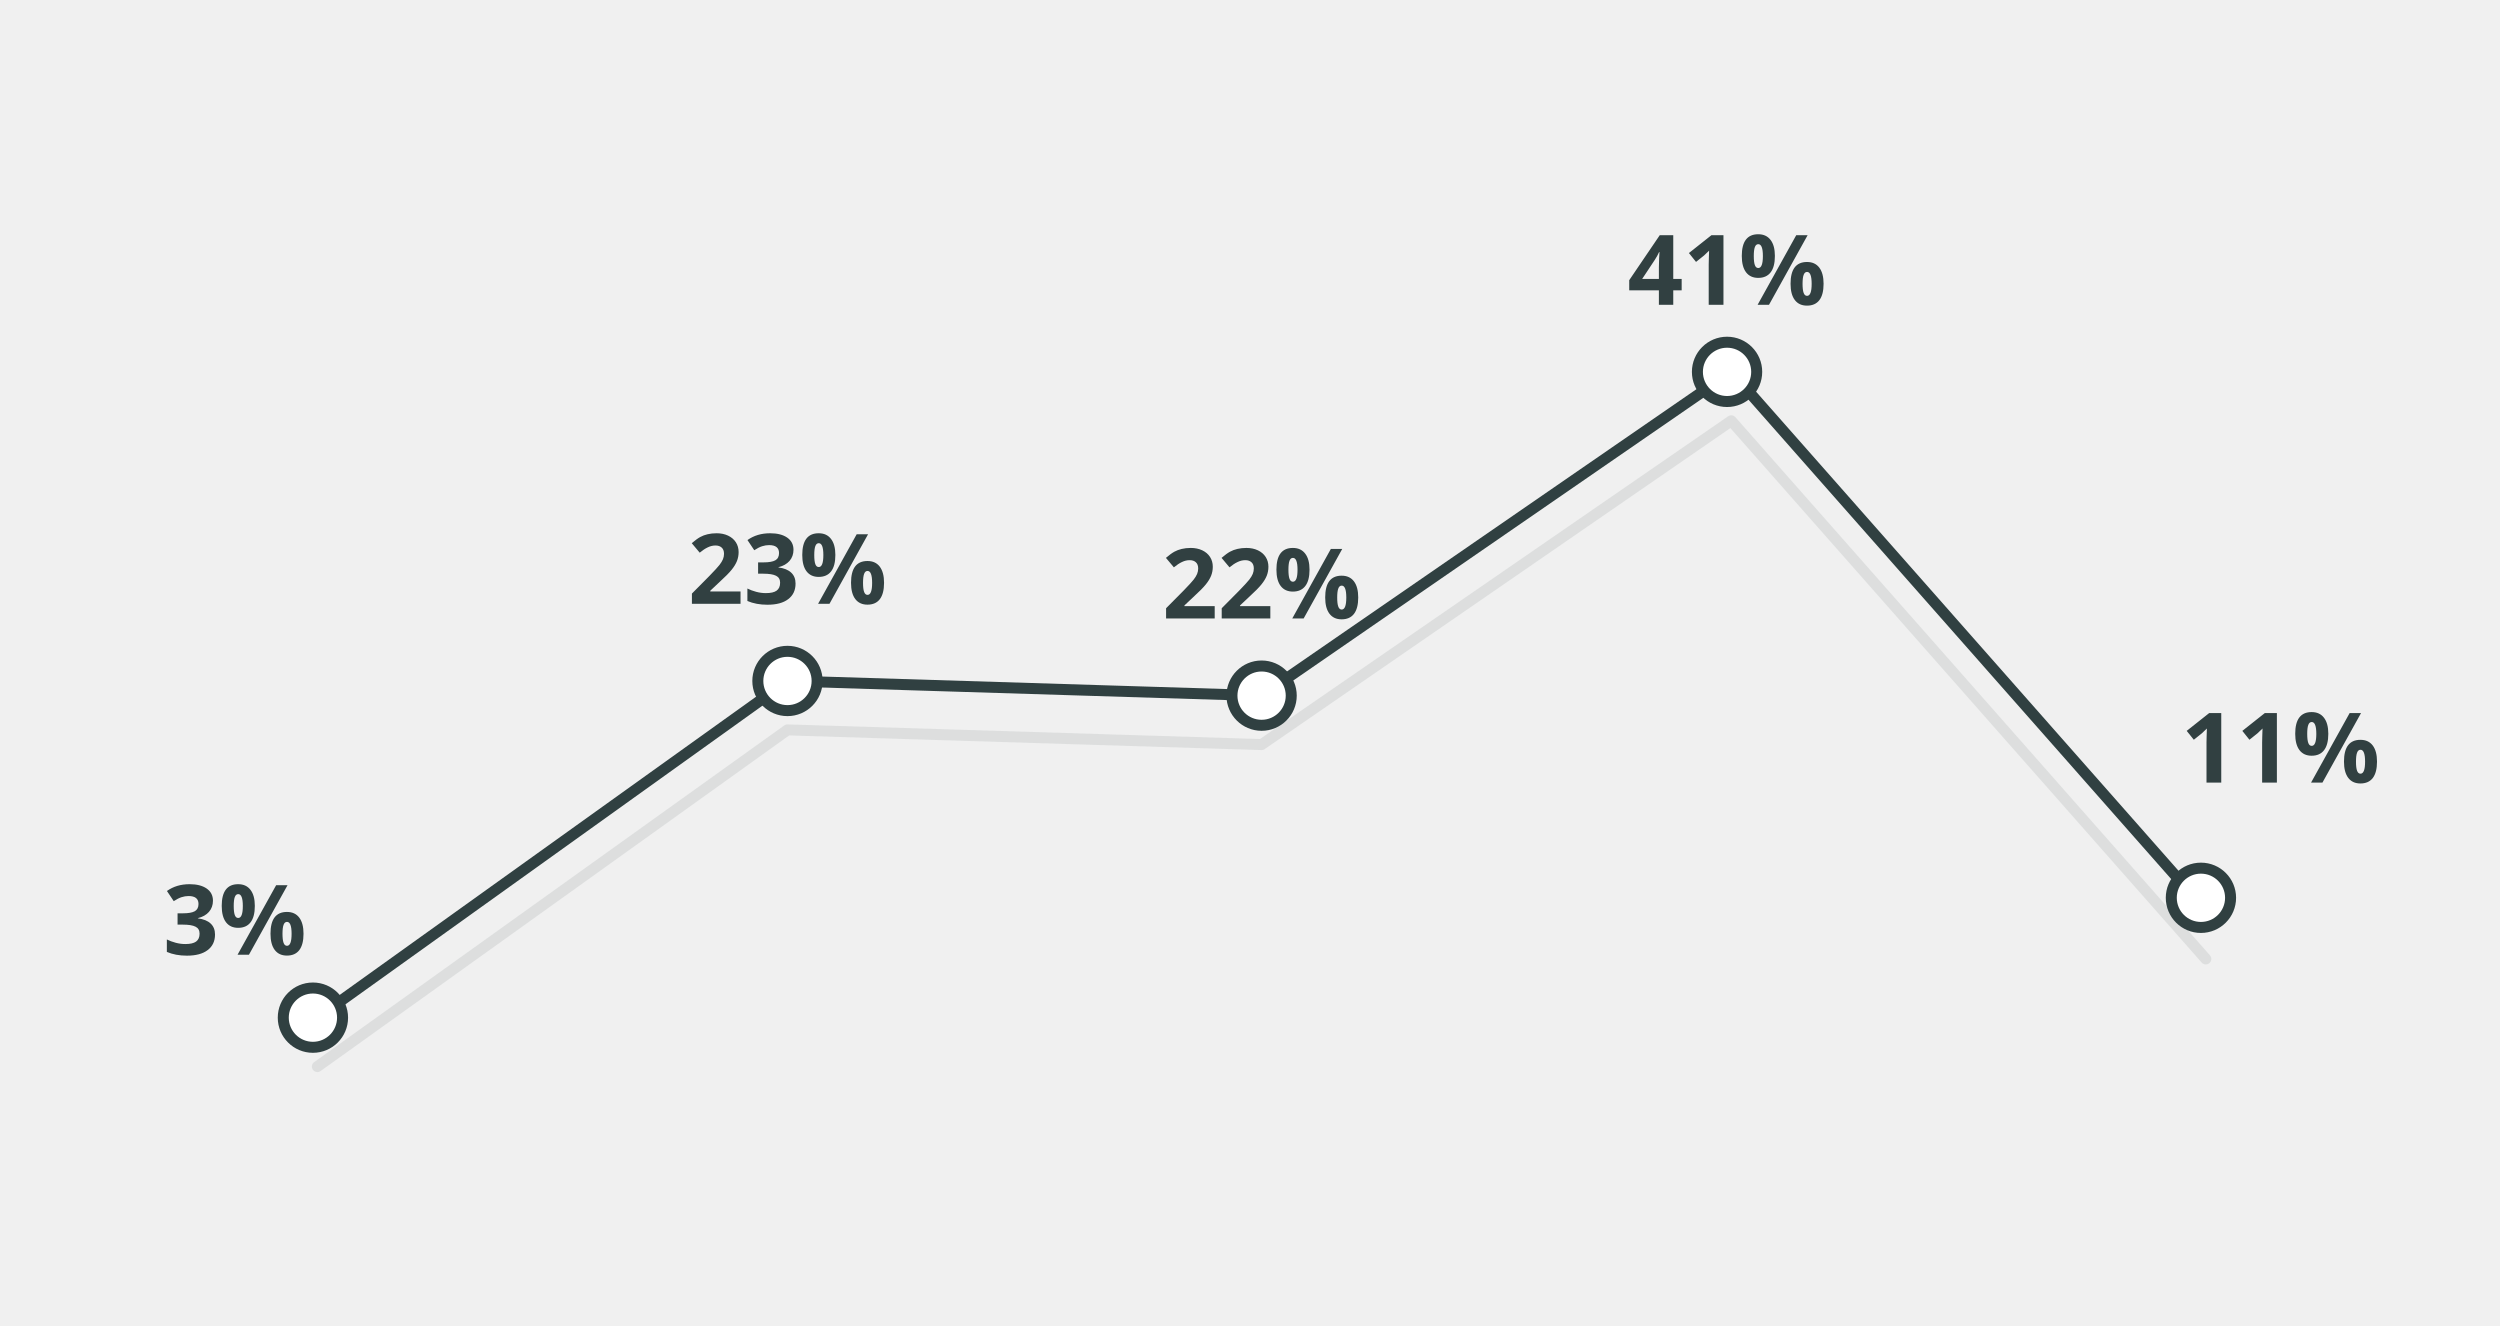
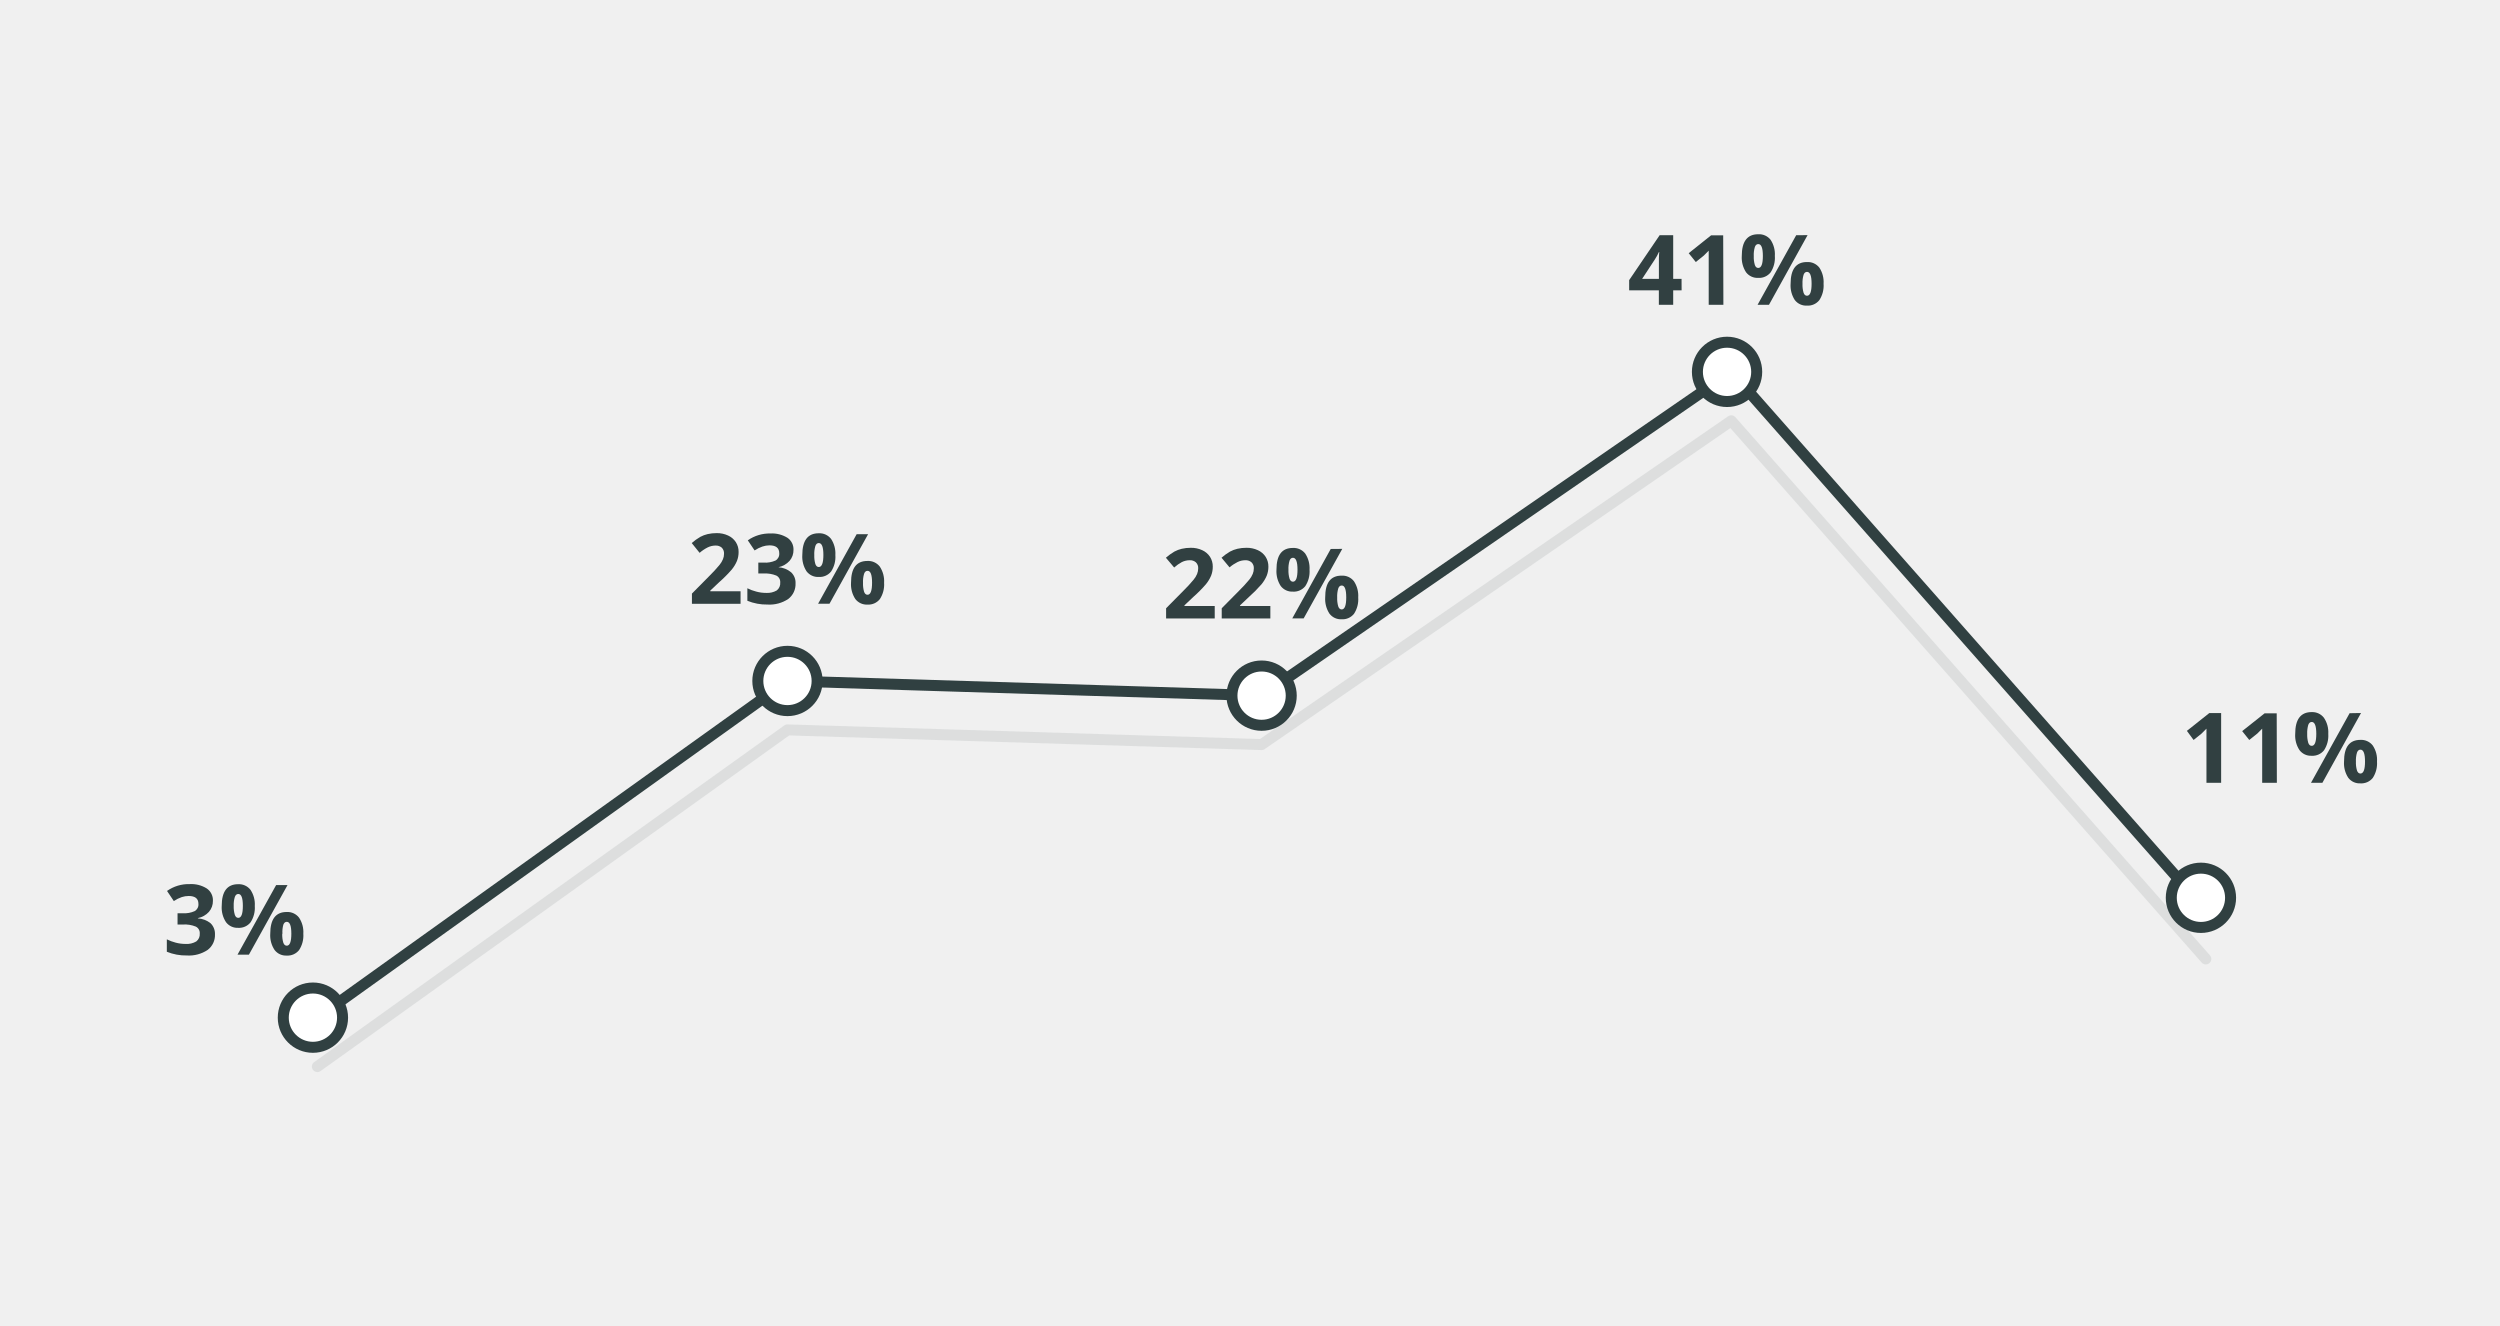
<svg xmlns="http://www.w3.org/2000/svg" id="Layer_1" data-name="Layer 1" viewBox="0 0 511 271">
  <g style="opacity: 0.1">
    <polyline points="64.87 218.01 160.96 149.19 257.87 152.19 353.87 86.01 450.87 196.01" style="fill: none;stroke: #304041;stroke-linecap: round;stroke-linejoin: round;stroke-width: 2.25px" />
  </g>
  <polyline points="64.87 208.01 160.96 139.19 257.87 142.19 353.87 76.01 450.87 186.01" style="fill: none;stroke: #304041;stroke-linecap: round;stroke-linejoin: round;stroke-width: 2.25px" />
-   <text transform="translate(33.34 195.15)" style="font-size: 19.919px;fill: #314041;font-family: OpenSans-Bold, Open Sans;font-weight: 700">3%</text>
-   <text transform="translate(332.67 62.3)" style="font-size: 19.919px;fill: #314041;font-family: OpenSans-Bold, Open Sans;font-weight: 700">41%</text>
+   <g>
+     <path d="M43.52,184.11a3.36,3.36,0,0,1-.81,2.27,4.14,4.14,0,0,1-2.26,1.28v.06a4.51,4.51,0,0,1,2.6,1,3,3,0,0,1,.89,2.25,3.8,3.8,0,0,1-1.49,3.19,6.87,6.87,0,0,1-4.25,1.14,10.34,10.34,0,0,1-4.1-.76V192a9.29,9.29,0,0,0,1.82.68,7.82,7.82,0,0,0,2,.26,3.82,3.82,0,0,0,2.2-.51,1.84,1.84,0,0,0,.71-1.62,1.46,1.46,0,0,0-.82-1.42,6,6,0,0,0-2.61-.42H36.29v-2.3h1.09a5.08,5.08,0,0,0,2.42-.44,1.55,1.55,0,0,0,.76-1.48c0-1.08-.67-1.61-2-1.61a4.48,4.48,0,0,0-1.42.23,6.73,6.73,0,0,0-1.61.81l-1.39-2.07a7.66,7.66,0,0,1,4.64-1.4,5.94,5.94,0,0,1,3.48.89A2.89,2.89,0,0,1,43.52,184.11Z" style="fill: #314041" />
+     <path d="M52.08,185.17a5.44,5.44,0,0,1-.87,3.36,3,3,0,0,1-2.53,1.12,2.92,2.92,0,0,1-2.48-1.15,5.39,5.39,0,0,1-.88-3.33q0-4.44,3.36-4.44a3,3,0,0,1,2.52,1.15A5.3,5.3,0,0,1,52.08,185.17Zm-4.31,0A5.65,5.65,0,0,0,48,187c.15.41.38.61.71.61.62,0,.93-.82.93-2.45s-.31-2.43-.93-2.43c-.33,0-.56.2-.71.6A5.58,5.58,0,0,0,47.77,185.19Zm11-4.26-7.89,14.22H48.55l7.89-14.22ZM62,190.85a5.41,5.41,0,0,1-.87,3.35,3,3,0,0,1-2.53,1.12,2.92,2.92,0,0,1-2.48-1.15,5.36,5.36,0,0,1-.88-3.32q0-4.44,3.36-4.44a3,3,0,0,1,2.52,1.15A5.3,5.3,0,0,1,62,190.85Zm-4.31,0a5.65,5.65,0,0,0,.22,1.84c.15.41.38.61.71.61.62,0,.93-.82.93-2.45s-.31-2.43-.93-2.43c-.33,0-.56.2-.71.6A5.54,5.54,0,0,0,57.73,190.87Z" style="fill: #314041" />
+   </g>
+   <g>
+     <path d="M343.72,59.35H342V62.3h-2.93V59.35H333V57.26l6.23-9.18H342V57h1.71ZM339.08,57V54.61c0-.41,0-1,0-1.75s.06-1.21.08-1.34h-.08a10.9,10.9,0,0,1-.86,1.56L335.65,57Z" style="fill: #314041" />
+     <path d="M352.26,62.3h-3V54.07l0-1.35,0-1.48c-.5.5-.85.83-1,1l-1.64,1.32-1.45-1.81,4.58-3.65h2.47Z" style="fill: #314041" />
+     <path d="M362.78,52.32a5.44,5.44,0,0,1-.87,3.36,3,3,0,0,1-2.54,1.12,2.93,2.93,0,0,1-2.48-1.15,5.46,5.46,0,0,1-.87-3.33q0-4.44,3.35-4.44A3,3,0,0,1,361.9,49,5.37,5.37,0,0,1,362.78,52.32Zm-4.31,0a5.65,5.65,0,0,0,.22,1.84c.14.41.38.61.7.61.63,0,.94-.82.94-2.45s-.31-2.43-.94-2.43c-.32,0-.56.2-.7.6A5.58,5.58,0,0,0,358.47,52.34Zm11-4.26L361.58,62.3h-2.33l7.89-14.22ZM372.74,58a5.41,5.41,0,0,1-.87,3.35,3,3,0,0,1-2.54,1.12,2.93,2.93,0,0,1-2.48-1.15A5.43,5.43,0,0,1,366,58q0-4.44,3.35-4.44a3,3,0,0,1,2.53,1.15A5.37,5.37,0,0,1,372.74,58Zm-4.31,0a5.65,5.65,0,0,0,.22,1.84c.14.41.38.61.7.61.63,0,.94-.82.94-2.45s-.31-2.43-.94-2.43c-.32,0-.56.2-.7.6A5.58,5.58,0,0,0,368.43,58Z" style="fill: #314041" />
+   </g>
  <circle cx="63.96" cy="208.01" r="6.06" style="fill: #fff;stroke: #304041;stroke-linecap: round;stroke-linejoin: round;stroke-width: 2.25px" />
  <circle cx="353.01" cy="76.01" r="6.06" style="fill: #fff;stroke: #304041;stroke-linecap: round;stroke-linejoin: round;stroke-width: 2.25px" />
-   <text transform="translate(237.55 126.42)" style="font-size: 19.919px;fill: #314041;font-family: OpenSans-Bold, Open Sans;font-weight: 700">22%</text>
+   <g>
+     <path d="M248.29,126.42h-9.94v-2.09l3.57-3.61a30,30,0,0,0,2.07-2.25,4.64,4.64,0,0,0,.7-1.16,3,3,0,0,0,.22-1.11,1.59,1.59,0,0,0-.48-1.27,1.8,1.8,0,0,0-1.25-.42,3.66,3.66,0,0,0-1.61.38A7.86,7.86,0,0,0,240,116L238.31,114a11.24,11.24,0,0,1,1.74-1.26,6.2,6.2,0,0,1,1.51-.57,8,8,0,0,1,1.83-.2,5.31,5.31,0,0,1,2.35.49,3.72,3.72,0,0,1,1.59,1.36,3.65,3.65,0,0,1,.56,2,4.94,4.94,0,0,1-.34,1.85,7.16,7.16,0,0,1-1.07,1.76,26.79,26.79,0,0,1-2.56,2.58l-1.82,1.72v.14h6.19Z" style="fill: #314041" />
+     <path d="M259.66,126.42h-9.94v-2.09l3.57-3.61a30,30,0,0,0,2.07-2.25,4.64,4.64,0,0,0,.7-1.16,2.82,2.82,0,0,0,.22-1.11,1.59,1.59,0,0,0-.48-1.27,1.8,1.8,0,0,0-1.25-.42,3.66,3.66,0,0,0-1.61.38,7.86,7.86,0,0,0-1.62,1.08L249.68,114a11.24,11.24,0,0,1,1.74-1.26,6.2,6.2,0,0,1,1.51-.57,7.89,7.89,0,0,1,1.83-.2,5.31,5.31,0,0,1,2.35.49,3.72,3.72,0,0,1,1.59,1.36,3.65,3.65,0,0,1,.56,2,4.94,4.94,0,0,1-.34,1.85,7.16,7.16,0,0,1-1.07,1.76,28.05,28.05,0,0,1-2.56,2.58l-1.82,1.72v.14h6.19Z" style="fill: #314041" />
+     <path d="M267.67,116.45a5.44,5.44,0,0,1-.87,3.36,3,3,0,0,1-2.54,1.12,2.93,2.93,0,0,1-2.48-1.15,5.46,5.46,0,0,1-.87-3.33c0-3,1.11-4.45,3.35-4.45a3,3,0,0,1,2.53,1.15A5.4,5.4,0,0,1,267.67,116.45Zm-4.31,0a5.69,5.69,0,0,0,.22,1.84c.14.4.38.61.7.61.62,0,.93-.82.93-2.45s-.31-2.44-.93-2.44c-.32,0-.56.2-.7.6A5.61,5.61,0,0,0,263.36,116.47Zm11-4.26-7.89,14.21h-2.33L272,112.21Zm3.26,9.92a5.43,5.43,0,0,1-.86,3.35,3,3,0,0,1-2.54,1.12,2.92,2.92,0,0,1-2.48-1.15,5.45,5.45,0,0,1-.87-3.32c0-3,1.11-4.45,3.35-4.45a3,3,0,0,1,2.53,1.15A5.4,5.4,0,0,1,277.62,122.13Zm-4.3,0a5.72,5.72,0,0,0,.22,1.85c.14.4.38.61.7.61q.93,0,.93-2.46t-.93-2.43c-.32,0-.56.2-.7.6A5.58,5.58,0,0,0,273.32,122.14Z" style="fill: #314041" />
+   </g>
  <circle cx="257.87" cy="142.19" r="6.06" style="fill: #fff;stroke: #304041;stroke-linecap: round;stroke-linejoin: round;stroke-width: 2.25px" />
-   <text transform="translate(140.63 123.42)" style="font-size: 19.919px;fill: #314041;font-family: OpenSans-Bold, Open Sans;font-weight: 700">23%</text>
+   <g>
+     <path d="M151.37,123.42h-9.94v-2.09l3.57-3.61a30,30,0,0,0,2.07-2.25,4.64,4.64,0,0,0,.7-1.16,2.82,2.82,0,0,0,.22-1.11,1.62,1.62,0,0,0-.47-1.27,1.84,1.84,0,0,0-1.26-.42,3.69,3.69,0,0,0-1.61.38A7.86,7.86,0,0,0,143,113L141.39,111a11.24,11.24,0,0,1,1.74-1.26,6.2,6.2,0,0,1,1.51-.57,8,8,0,0,1,1.83-.2,5.31,5.31,0,0,1,2.35.49,3.72,3.72,0,0,1,1.59,1.36,3.57,3.57,0,0,1,.56,2,4.94,4.94,0,0,1-.34,1.85,7.16,7.16,0,0,1-1.07,1.76A26.79,26.79,0,0,1,147,119l-1.82,1.72v.14h6.19Z" style="fill: #314041" />
+     <path d="M162.19,112.39a3.33,3.33,0,0,1-.81,2.26,4.24,4.24,0,0,1-2.27,1.29v0a4.55,4.55,0,0,1,2.61,1.05,2.92,2.92,0,0,1,.89,2.24,3.82,3.82,0,0,1-1.49,3.2,6.87,6.87,0,0,1-4.25,1.14,10.39,10.39,0,0,1-4.11-.77v-2.56a8.91,8.91,0,0,0,1.82.68,7.48,7.48,0,0,0,2,.27,3.82,3.82,0,0,0,2.2-.51,1.86,1.86,0,0,0,.7-1.62,1.47,1.47,0,0,0-.81-1.42,6.06,6.06,0,0,0-2.61-.42H155V115h1.1a5.12,5.12,0,0,0,2.42-.43,1.56,1.56,0,0,0,.76-1.48c0-1.08-.67-1.62-2-1.62a4.56,4.56,0,0,0-1.43.24,6.84,6.84,0,0,0-1.61.8l-1.39-2.07a7.77,7.77,0,0,1,4.64-1.4,6,6,0,0,1,3.49.9A2.86,2.86,0,0,1,162.19,112.39Z" style="fill: #314041" />
+     <path d="M170.75,113.45a5.44,5.44,0,0,1-.87,3.36,3,3,0,0,1-2.54,1.12,2.93,2.93,0,0,1-2.48-1.15,5.46,5.46,0,0,1-.87-3.33q0-4.45,3.35-4.45a3,3,0,0,1,2.53,1.15A5.4,5.4,0,0,1,170.75,113.45Zm-4.31,0a5.69,5.69,0,0,0,.22,1.84c.14.4.38.61.7.61.62,0,.94-.82.94-2.45S168,111,167.36,111c-.32,0-.56.2-.7.6A5.61,5.61,0,0,0,166.44,113.47Zm11-4.26-7.89,14.21h-2.33l7.88-14.21Zm3.27,9.92a5.43,5.43,0,0,1-.87,3.35,3,3,0,0,1-2.54,1.12,2.93,2.93,0,0,1-2.48-1.15,5.45,5.45,0,0,1-.87-3.32c0-3,1.11-4.45,3.35-4.45a3,3,0,0,1,2.53,1.15A5.4,5.4,0,0,1,180.71,119.13Zm-4.31,0a5.72,5.72,0,0,0,.22,1.85c.14.4.38.61.7.61q.93,0,.93-2.46t-.93-2.43c-.32,0-.56.2-.7.6A5.58,5.58,0,0,0,176.4,119.14Z" style="fill: #314041" />
+   </g>
  <circle cx="160.96" cy="139.19" r="6.06" style="fill: #fff;stroke: #304041;stroke-linecap: round;stroke-linejoin: round;stroke-width: 2.25px" />
-   <text transform="translate(445.79 159.97)" style="font-size: 19.919px;fill: #314041;font-family: OpenSans-Bold, Open Sans;font-weight: 700">11%</text>
+   <g>
+     <path d="M454,160h-3v-8.23l0-1.35,0-1.48c-.5.5-.85.83-1,1l-1.63,1.31L447,149.39l4.58-3.64H454Z" style="fill: #314041" />
+     <path d="M465.39,160h-3v-8.23l0-1.35,0-1.48c-.5.5-.85.83-1,1l-1.64,1.31-1.45-1.81,4.59-3.64h2.47Z" style="fill: #314041" />
+     <path d="M475.9,150a5.44,5.44,0,0,1-.87,3.36,3,3,0,0,1-2.53,1.12,2.92,2.92,0,0,1-2.48-1.15,5.39,5.39,0,0,1-.88-3.33q0-4.45,3.36-4.45A3,3,0,0,1,475,146.7,5.28,5.28,0,0,1,475.9,150Zm-4.31,0a5.94,5.94,0,0,0,.22,1.84c.15.41.38.61.71.61.62,0,.93-.82.93-2.45s-.31-2.43-.93-2.43c-.33,0-.56.2-.71.59A5.89,5.89,0,0,0,471.59,150Zm11-4.26L474.7,160h-2.33l7.89-14.22Zm3.27,9.92A5.43,5.43,0,0,1,485,159a3,3,0,0,1-2.53,1.12A2.92,2.92,0,0,1,480,159a5.38,5.38,0,0,1-.88-3.32c0-3,1.12-4.45,3.36-4.45a3,3,0,0,1,2.52,1.16A5.28,5.28,0,0,1,485.86,155.67Zm-4.31,0a5.65,5.65,0,0,0,.22,1.84c.15.41.38.61.7.61.63,0,.94-.82.94-2.45s-.31-2.43-.94-2.43c-.32,0-.55.2-.7.59A5.61,5.61,0,0,0,481.55,155.69Z" style="fill: #314041" />
+   </g>
  <circle cx="449.87" cy="183.51" r="6.06" style="fill: #fff;stroke: #304041;stroke-linecap: round;stroke-linejoin: round;stroke-width: 2.25px" />
</svg>
